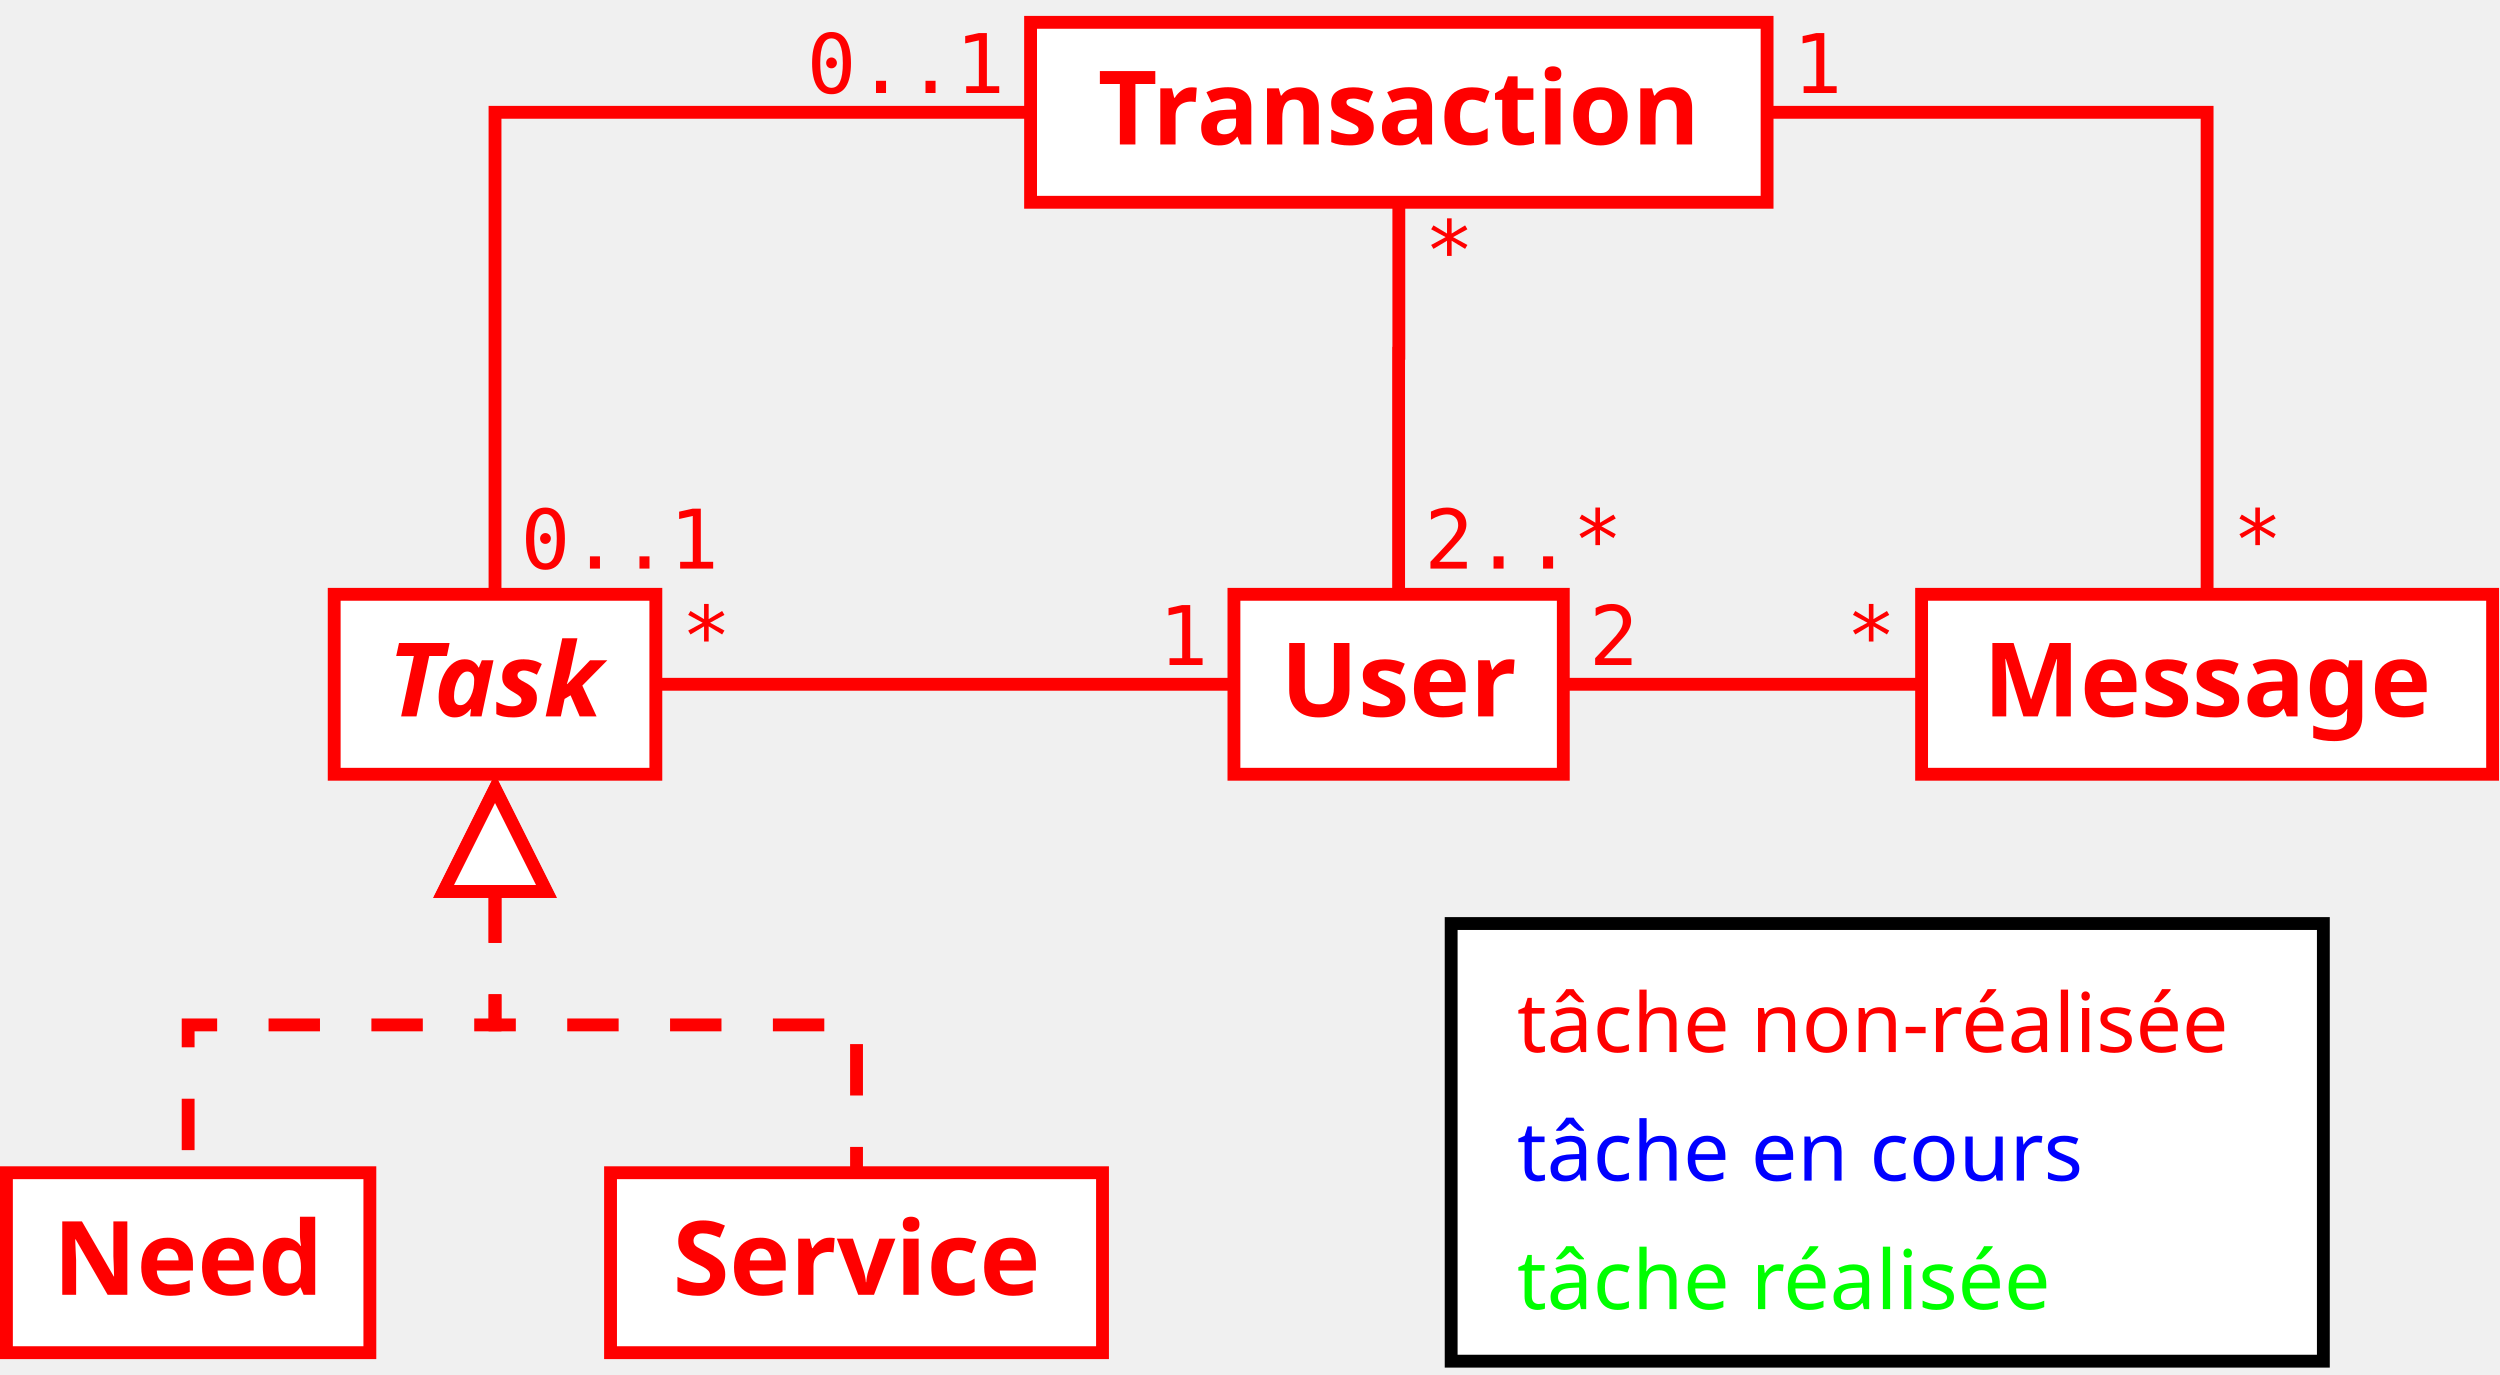
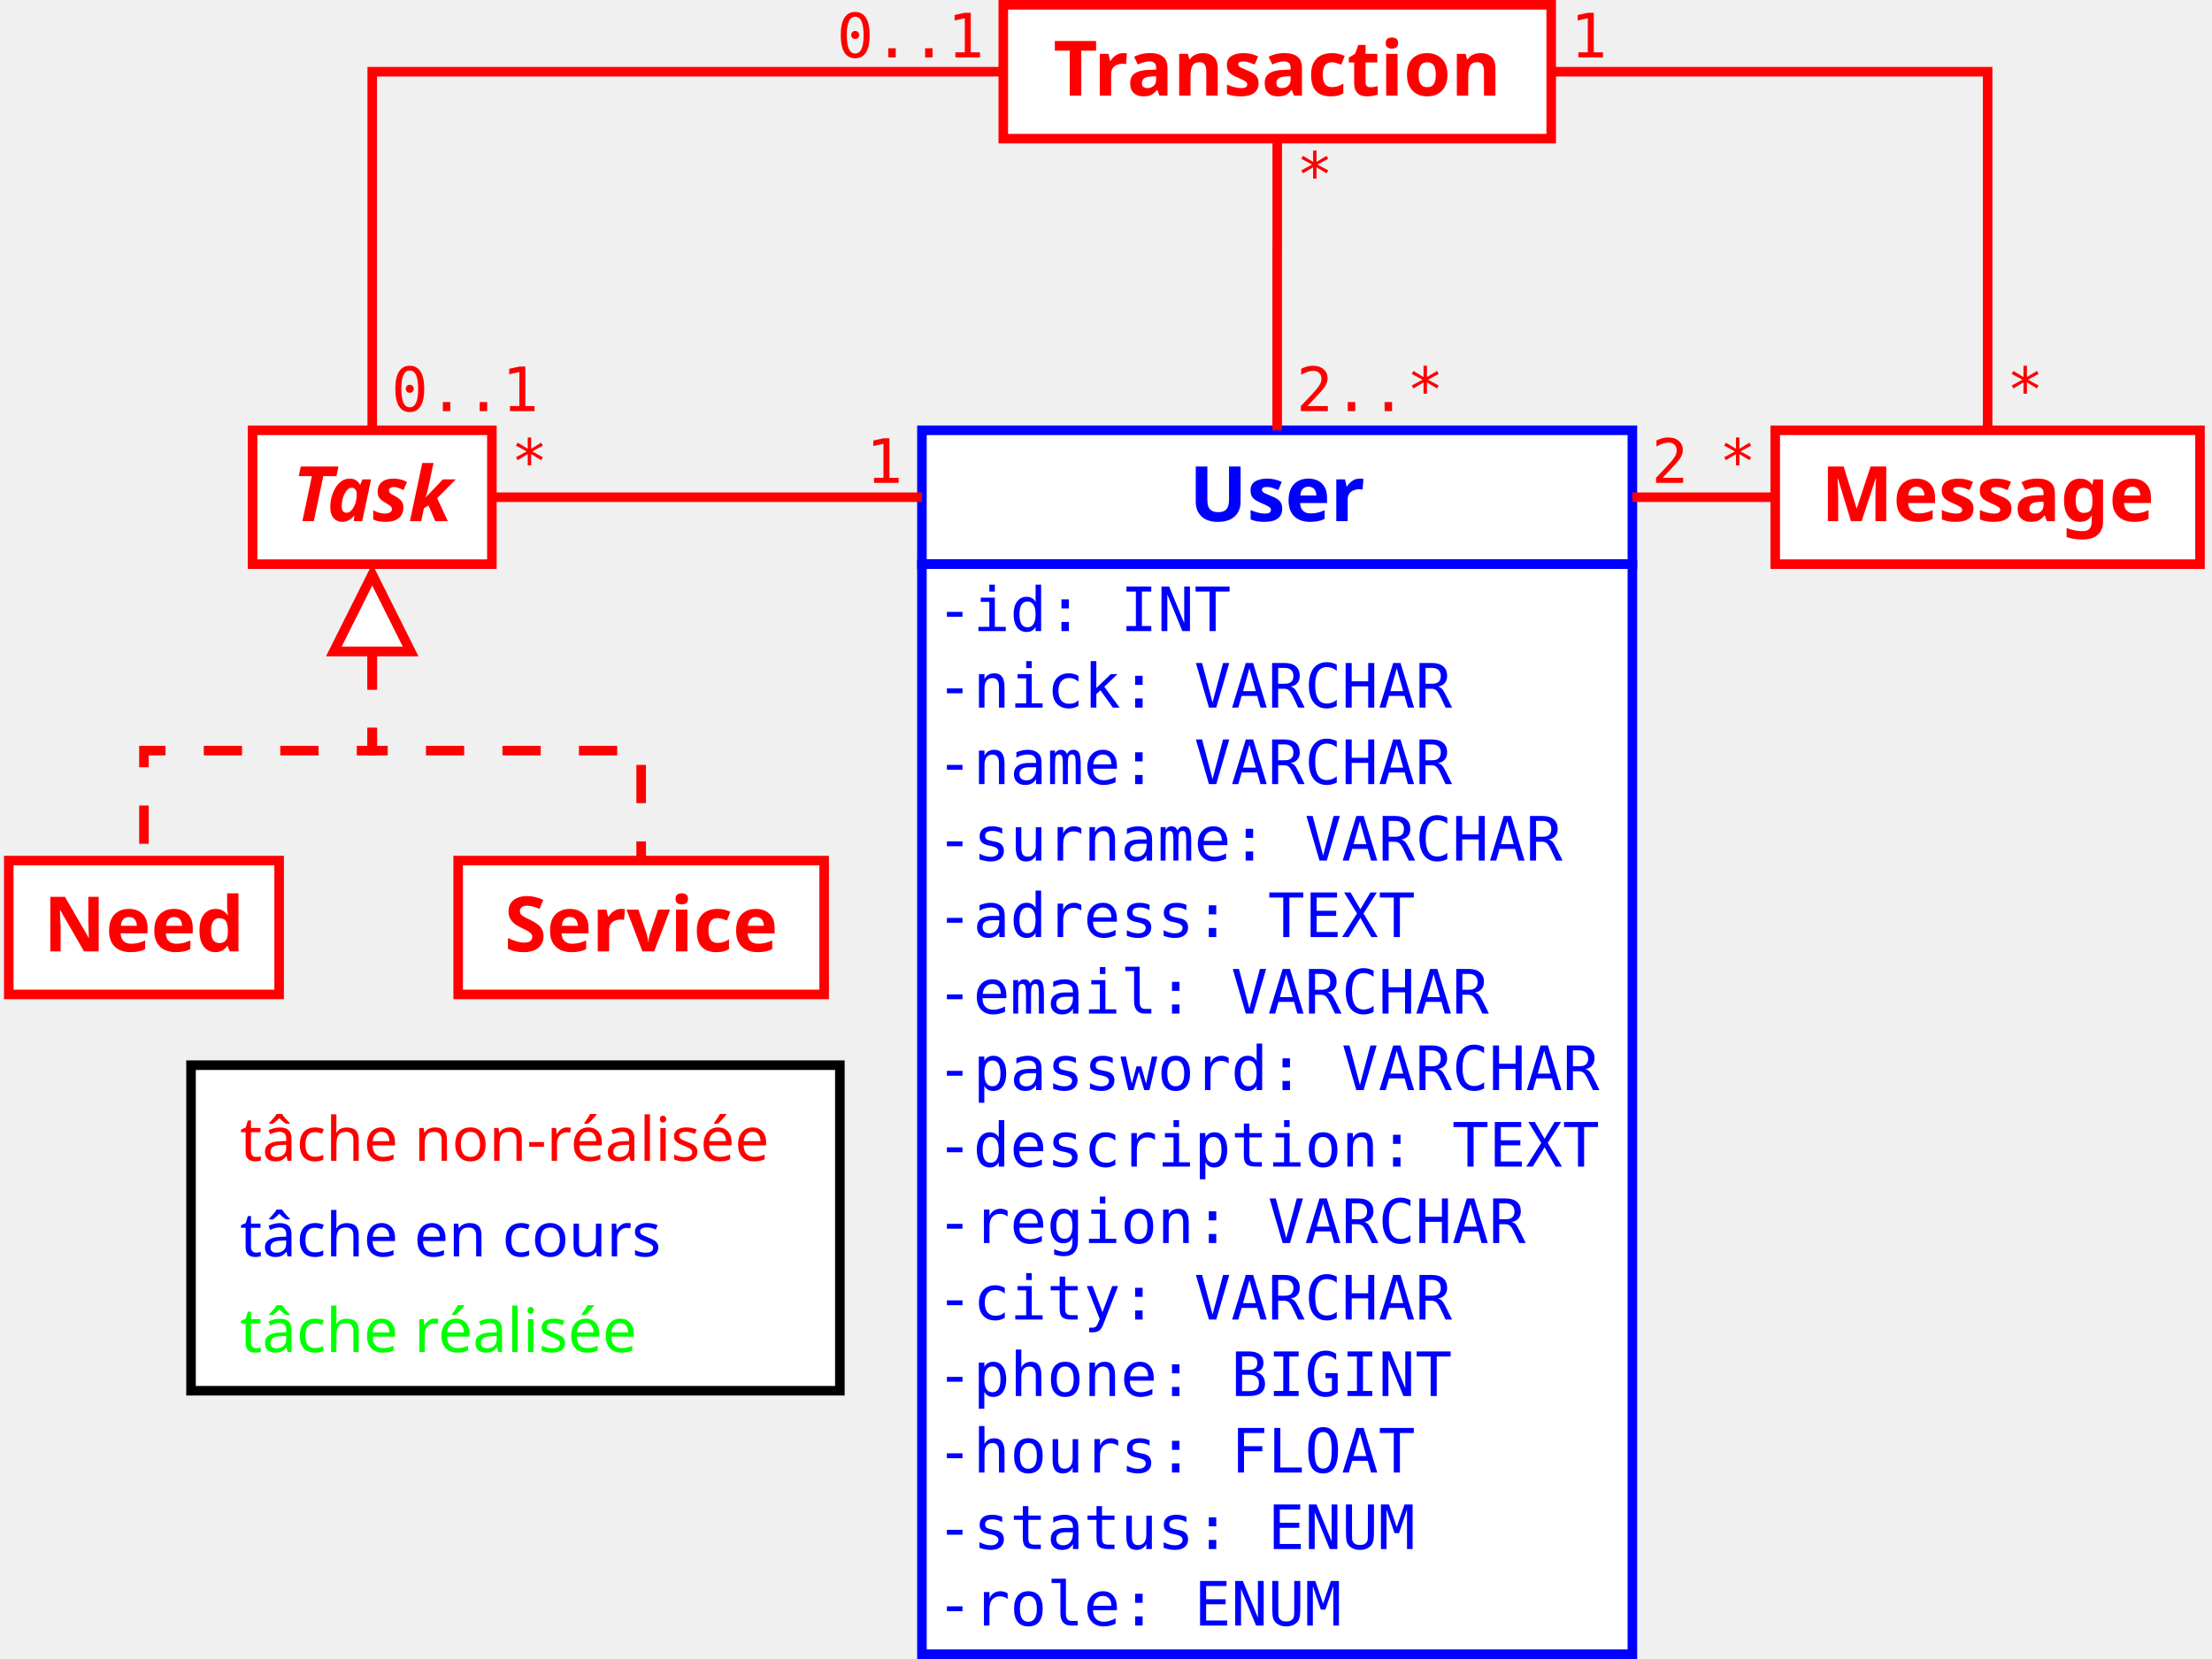
- <svg xmlns="http://www.w3.org/2000/svg" width="20cm" height="11cm" viewBox="308 -31 389 211">
+ <svg xmlns="http://www.w3.org/2000/svg" width="24cm" height="18cm" viewBox="308 -30 461 347">
  <g>
-     <rect style="fill: #ffffff" x="533.801" y="111.227" width="135.713" height="68.097" />
-     <rect style="fill: none; fill-opacity:0; stroke-width: 2; stroke: #000000" x="533.801" y="111.227" width="135.713" height="68.097" />
+     <rect style="fill: #ffffff" x="347.123" y="192.794" width="135.713" height="68.097" />
+     <rect style="fill: none; fill-opacity:0; stroke-width: 2; stroke: #000000" x="347.123" y="192.794" width="135.713" height="68.097" />
  </g>
  <g>
-     <rect style="fill: #ffffff" x="500" y="60" width="51.25" height="28" />
-     <rect style="fill: none; fill-opacity:0; stroke-width: 2; stroke: #ff0000" x="500" y="60" width="51.25" height="28" />
-     <text font-size="16" style="fill: #ff0000;text-anchor:middle;font-family:sans-serif;font-style:normal;font-weight:700" x="525.625" y="79">User</text>
+     <rect style="fill: #ffffff" x="500" y="60" width="148.6" height="28" />
+     <rect style="fill: none; fill-opacity:0; stroke-width: 2; stroke: #0000ff" x="500" y="60" width="148.6" height="28" />
+     <text font-size="16" style="fill: #0000ff;text-anchor:middle;font-family:sans-serif;font-style:normal;font-weight:700" x="574.3" y="79">User</text>
+     <rect style="fill: #ffffff" x="500" y="88" width="148.6" height="228" />
+     <rect style="fill: none; fill-opacity:0; stroke-width: 2; stroke: #0000ff" x="500" y="88" width="148.6" height="228" />
+     <text font-size="12.8" style="fill: #0000ff;text-anchor:start;font-family:monospace;font-style:normal;font-weight:normal" x="503" y="102">-id: INT</text>
+     <text font-size="12.8" style="fill: #0000ff;text-anchor:start;font-family:monospace;font-style:normal;font-weight:normal" x="503" y="118">-nick: VARCHAR</text>
+     <text font-size="12.8" style="fill: #0000ff;text-anchor:start;font-family:monospace;font-style:normal;font-weight:normal" x="503" y="134">-name: VARCHAR</text>
+     <text font-size="12.8" style="fill: #0000ff;text-anchor:start;font-family:monospace;font-style:normal;font-weight:normal" x="503" y="150">-surname: VARCHAR</text>
+     <text font-size="12.8" style="fill: #0000ff;text-anchor:start;font-family:monospace;font-style:normal;font-weight:normal" x="503" y="166">-adress: TEXT</text>
+     <text font-size="12.8" style="fill: #0000ff;text-anchor:start;font-family:monospace;font-style:normal;font-weight:normal" x="503" y="182">-email: VARCHAR</text>
+     <text font-size="12.8" style="fill: #0000ff;text-anchor:start;font-family:monospace;font-style:normal;font-weight:normal" x="503" y="198">-password: VARCHAR</text>
+     <text font-size="12.8" style="fill: #0000ff;text-anchor:start;font-family:monospace;font-style:normal;font-weight:normal" x="503" y="214">-description: TEXT</text>
+     <text font-size="12.8" style="fill: #0000ff;text-anchor:start;font-family:monospace;font-style:normal;font-weight:normal" x="503" y="230">-region: VARCHAR</text>
+     <text font-size="12.8" style="fill: #0000ff;text-anchor:start;font-family:monospace;font-style:normal;font-weight:normal" x="503" y="246">-city: VARCHAR</text>
+     <text font-size="12.8" style="fill: #0000ff;text-anchor:start;font-family:monospace;font-style:normal;font-weight:normal" x="503" y="262">-phone: BIGINT</text>
+     <text font-size="12.8" style="fill: #0000ff;text-anchor:start;font-family:monospace;font-style:normal;font-weight:normal" x="503" y="278">-hours: FLOAT</text>
+     <text font-size="12.8" style="fill: #0000ff;text-anchor:start;font-family:monospace;font-style:normal;font-weight:normal" x="503" y="294">-status: ENUM</text>
+     <text font-size="12.8" style="fill: #0000ff;text-anchor:start;font-family:monospace;font-style:normal;font-weight:normal" x="503" y="310">-role: ENUM</text>
  </g>
  <g>
    <rect style="fill: #ffffff" x="403" y="150" width="76.55" height="28" />
    <rect style="fill: none; fill-opacity:0; stroke-width: 2; stroke: #ff0000" x="403" y="150" width="76.55" height="28" />
    <text font-size="16" style="fill: #ff0000;text-anchor:middle;font-family:sans-serif;font-style:normal;font-weight:700" x="441.275" y="169">Service</text>
  </g>
  <g>
    <rect style="fill: #ffffff" x="309" y="150" width="56.55" height="28" />
    <rect style="fill: none; fill-opacity:0; stroke-width: 2; stroke: #ff0000" x="309" y="150" width="56.55" height="28" />
    <text font-size="16" style="fill: #ff0000;text-anchor:middle;font-family:sans-serif;font-style:normal;font-weight:700" x="337.275" y="169">Need</text>
  </g>
  <g>
-     <rect style="fill: #ffffff" x="607" y="60" width="88.85" height="28" />
-     <rect style="fill: none; fill-opacity:0; stroke-width: 2; stroke: #ff0000" x="607" y="60" width="88.85" height="28" />
-     <text font-size="16" style="fill: #ff0000;text-anchor:middle;font-family:sans-serif;font-style:normal;font-weight:700" x="651.425" y="79">Message</text>
+     <rect style="fill: #ffffff" x="678.476" y="60" width="88.85" height="28" />
+     <rect style="fill: none; fill-opacity:0; stroke-width: 2; stroke: #ff0000" x="678.476" y="60" width="88.85" height="28" />
+     <text font-size="16" style="fill: #ff0000;text-anchor:middle;font-family:sans-serif;font-style:normal;font-weight:700" x="722.901" y="79">Message</text>
  </g>
  <g>
-     <rect style="fill: #ffffff" x="468.358" y="-29" width="114.6" height="28" />
-     <rect style="fill: none; fill-opacity:0; stroke-width: 2; stroke: #ff0000" x="468.358" y="-29" width="114.6" height="28" />
-     <text font-size="16" style="fill: #ff0000;text-anchor:middle;font-family:sans-serif;font-style:normal;font-weight:700" x="525.658" y="-10">Transaction</text>
+     <rect style="fill: #ffffff" x="517.016" y="-29" width="114.6" height="28" />
+     <rect style="fill: none; fill-opacity:0; stroke-width: 2; stroke: #ff0000" x="517.016" y="-29" width="114.6" height="28" />
+     <text font-size="16" style="fill: #ff0000;text-anchor:middle;font-family:sans-serif;font-style:normal;font-weight:700" x="574.316" y="-10">Transaction</text>
  </g>
  <g>
    <rect style="fill: #ffffff" x="360" y="60" width="50.05" height="28" />
    <rect style="fill: none; fill-opacity:0; stroke-width: 2; stroke: #ff0000" x="360" y="60" width="50.05" height="28" />
    <text font-size="16" style="fill: #ff0000;text-anchor:middle;font-family:sans-serif;font-style:italic;font-weight:700" x="385.025" y="79">Task</text>
  </g>
  <g>
    <polyline style="fill: none; fill-opacity:0; stroke-width: 2; stroke-dasharray: 8; stroke: #ff0000" points="385.025,106.236 385.025,127 441.275,127 441.275,150 " />
    <polygon style="fill: #ffffff" points="393.025,106.236 385.025,90.236 377.025,106.236 " />
    <polygon style="fill: none; fill-opacity:0; stroke-width: 2; stroke: #ff0000" points="393.025,106.236 385.025,90.236 377.025,106.236 " />
  </g>
  <g>
    <polyline style="fill: none; fill-opacity:0; stroke-width: 2; stroke-dasharray: 8; stroke: #ff0000" points="385.025,106.236 385.025,127 337.275,127 337.275,150 " />
    <polygon style="fill: #ffffff" points="393.025,106.236 385.025,90.236 377.025,106.236 " />
    <polygon style="fill: none; fill-opacity:0; stroke-width: 2; stroke: #ff0000" points="393.025,106.236 385.025,90.236 377.025,106.236 " />
  </g>
  <g>
-     <polyline style="fill: none; fill-opacity:0; stroke-width: 2; stroke: #ff0000" points="525.658,-1 525.658,22.5 525.625,22.5 525.625,60 " />
-     <text font-size="12.8" style="fill: #ff0000;text-anchor:start;font-family:monospace;font-style:normal;font-weight:normal" x="529.658" y="11">*</text>
-     <text font-size="12.8" style="fill: #ff0000;text-anchor:start;font-family:monospace;font-style:normal;font-weight:normal" x="529.625" y="56">2..*</text>
+     <polyline style="fill: none; fill-opacity:0; stroke-width: 2; stroke: #ff0000" points="574.316,-1 574.316,22.5 574.3,22.5 574.3,60 " />
+     <text font-size="12.8" style="fill: #ff0000;text-anchor:middle;font-family:monospace;font-style:normal;font-weight:normal" x="574.308" y="19.5" />
+     <text font-size="12.8" style="fill: #ff0000;text-anchor:start;font-family:monospace;font-style:normal;font-weight:normal" x="578.316" y="11">*</text>
+     <text font-size="12.8" style="fill: #ff0000;text-anchor:start;font-family:monospace;font-style:normal;font-weight:normal" x="578.3" y="56">2..*</text>
  </g>
  <g>
    <polyline style="fill: none; fill-opacity:0; stroke-width: 2; stroke: #ff0000" points="410.05,74 411.05,74 499,74 500,74 " />
+     <text font-size="12.8" style="fill: #ff0000;text-anchor:middle;font-family:monospace;font-style:normal;font-weight:normal" x="455.025" y="71" />
    <text font-size="12.8" style="fill: #ff0000;text-anchor:start;font-family:monospace;font-style:normal;font-weight:normal" x="414.05" y="71">*</text>
    <text font-size="12.8" style="fill: #ff0000;text-anchor:end;font-family:monospace;font-style:normal;font-weight:normal" x="496" y="71">1</text>
  </g>
  <g>
-     <polyline style="fill: none; fill-opacity:0; stroke-width: 2; stroke: #ff0000" points="468.358,-15 385.025,-15 385.025,60 " />
-     <text font-size="12.8" style="fill: #ff0000;text-anchor:end;font-family:monospace;font-style:normal;font-weight:normal" x="464.358" y="-18">0..1</text>
+     <polyline style="fill: none; fill-opacity:0; stroke-width: 2; stroke: #ff0000" points="517.016,-15 385.025,-15 385.025,60 " />
+     <text font-size="12.8" style="fill: #ff0000;text-anchor:middle;font-family:monospace;font-style:normal;font-weight:normal" x="451.021" y="-18" />
+     <text font-size="12.8" style="fill: #ff0000;text-anchor:end;font-family:monospace;font-style:normal;font-weight:normal" x="513.016" y="-18">0..1</text>
    <text font-size="12.8" style="fill: #ff0000;text-anchor:start;font-family:monospace;font-style:normal;font-weight:normal" x="389.025" y="56">0..1</text>
  </g>
-   <text font-size="12.8" style="fill: #ff0000;text-anchor:start;font-family:sans-serif;font-style:normal;font-weight:normal" x="544.05" y="131.227">
-     <tspan x="544.05" y="131.227">tâche non-réalisée</tspan>
+   <text font-size="12.8" style="fill: #ff0000;text-anchor:start;font-family:sans-serif;font-style:normal;font-weight:normal" x="357.371" y="212.794">
+     <tspan x="357.371" y="212.794">tâche non-réalisée</tspan>
  </text>
-   <text font-size="12.8" style="fill: #0000ff;text-anchor:start;font-family:sans-serif;font-style:normal;font-weight:normal" x="544.05" y="151.227">
-     <tspan x="544.05" y="151.227">tâche en cours</tspan>
+   <text font-size="12.8" style="fill: #0000ff;text-anchor:start;font-family:sans-serif;font-style:normal;font-weight:normal" x="357.371" y="232.794">
+     <tspan x="357.371" y="232.794">tâche en cours</tspan>
  </text>
-   <text font-size="12.8" style="fill: #00ff00;text-anchor:start;font-family:sans-serif;font-style:normal;font-weight:normal" x="544.05" y="171.227">
-     <tspan x="544.05" y="171.227">tâche réalisée</tspan>
+   <text font-size="12.8" style="fill: #00ff00;text-anchor:start;font-family:sans-serif;font-style:normal;font-weight:normal" x="357.371" y="252.794">
+     <tspan x="357.371" y="252.794">tâche réalisée</tspan>
  </text>
  <g>
-     <polyline style="fill: none; fill-opacity:0; stroke-width: 2; stroke: #ff0000" points="607,74 606,74 552.25,74 551.25,74 " />
-     <text font-size="12.8" style="fill: #ff0000;text-anchor:end;font-family:monospace;font-style:normal;font-weight:normal" x="603" y="71">*</text>
-     <text font-size="12.8" style="fill: #ff0000;text-anchor:start;font-family:monospace;font-style:normal;font-weight:normal" x="555.25" y="71">2</text>
+     <polyline style="fill: none; fill-opacity:0; stroke-width: 2; stroke: #ff0000" points="678.476,74 677.476,74 649.6,74 648.6,74 " />
+     <text font-size="12.8" style="fill: #ff0000;text-anchor:middle;font-family:monospace;font-style:normal;font-weight:normal" x="663.538" y="71" />
+     <text font-size="12.8" style="fill: #ff0000;text-anchor:end;font-family:monospace;font-style:normal;font-weight:normal" x="674.476" y="71">*</text>
+     <text font-size="12.8" style="fill: #ff0000;text-anchor:start;font-family:monospace;font-style:normal;font-weight:normal" x="652.6" y="71">2</text>
  </g>
  <g>
-     <polyline style="fill: none; fill-opacity:0; stroke-width: 2; stroke: #ff0000" points="651.425,60 651.425,-15 582.958,-15 " />
-     <text font-size="12.8" style="fill: #ff0000;text-anchor:start;font-family:monospace;font-style:normal;font-weight:normal" x="655.425" y="56">*</text>
-     <text font-size="12.8" style="fill: #ff0000;text-anchor:start;font-family:monospace;font-style:normal;font-weight:normal" x="586.958" y="-18">1</text>
+     <polyline style="fill: none; fill-opacity:0; stroke-width: 2; stroke: #ff0000" points="722.901,60 722.901,-15 631.616,-15 " />
+     <text font-size="12.8" style="fill: #ff0000;text-anchor:middle;font-family:monospace;font-style:normal;font-weight:normal" x="677.259" y="-18" />
+     <text font-size="12.8" style="fill: #ff0000;text-anchor:start;font-family:monospace;font-style:normal;font-weight:normal" x="726.901" y="56">*</text>
+     <text font-size="12.8" style="fill: #ff0000;text-anchor:start;font-family:monospace;font-style:normal;font-weight:normal" x="635.616" y="-18">1</text>
  </g>
</svg>
